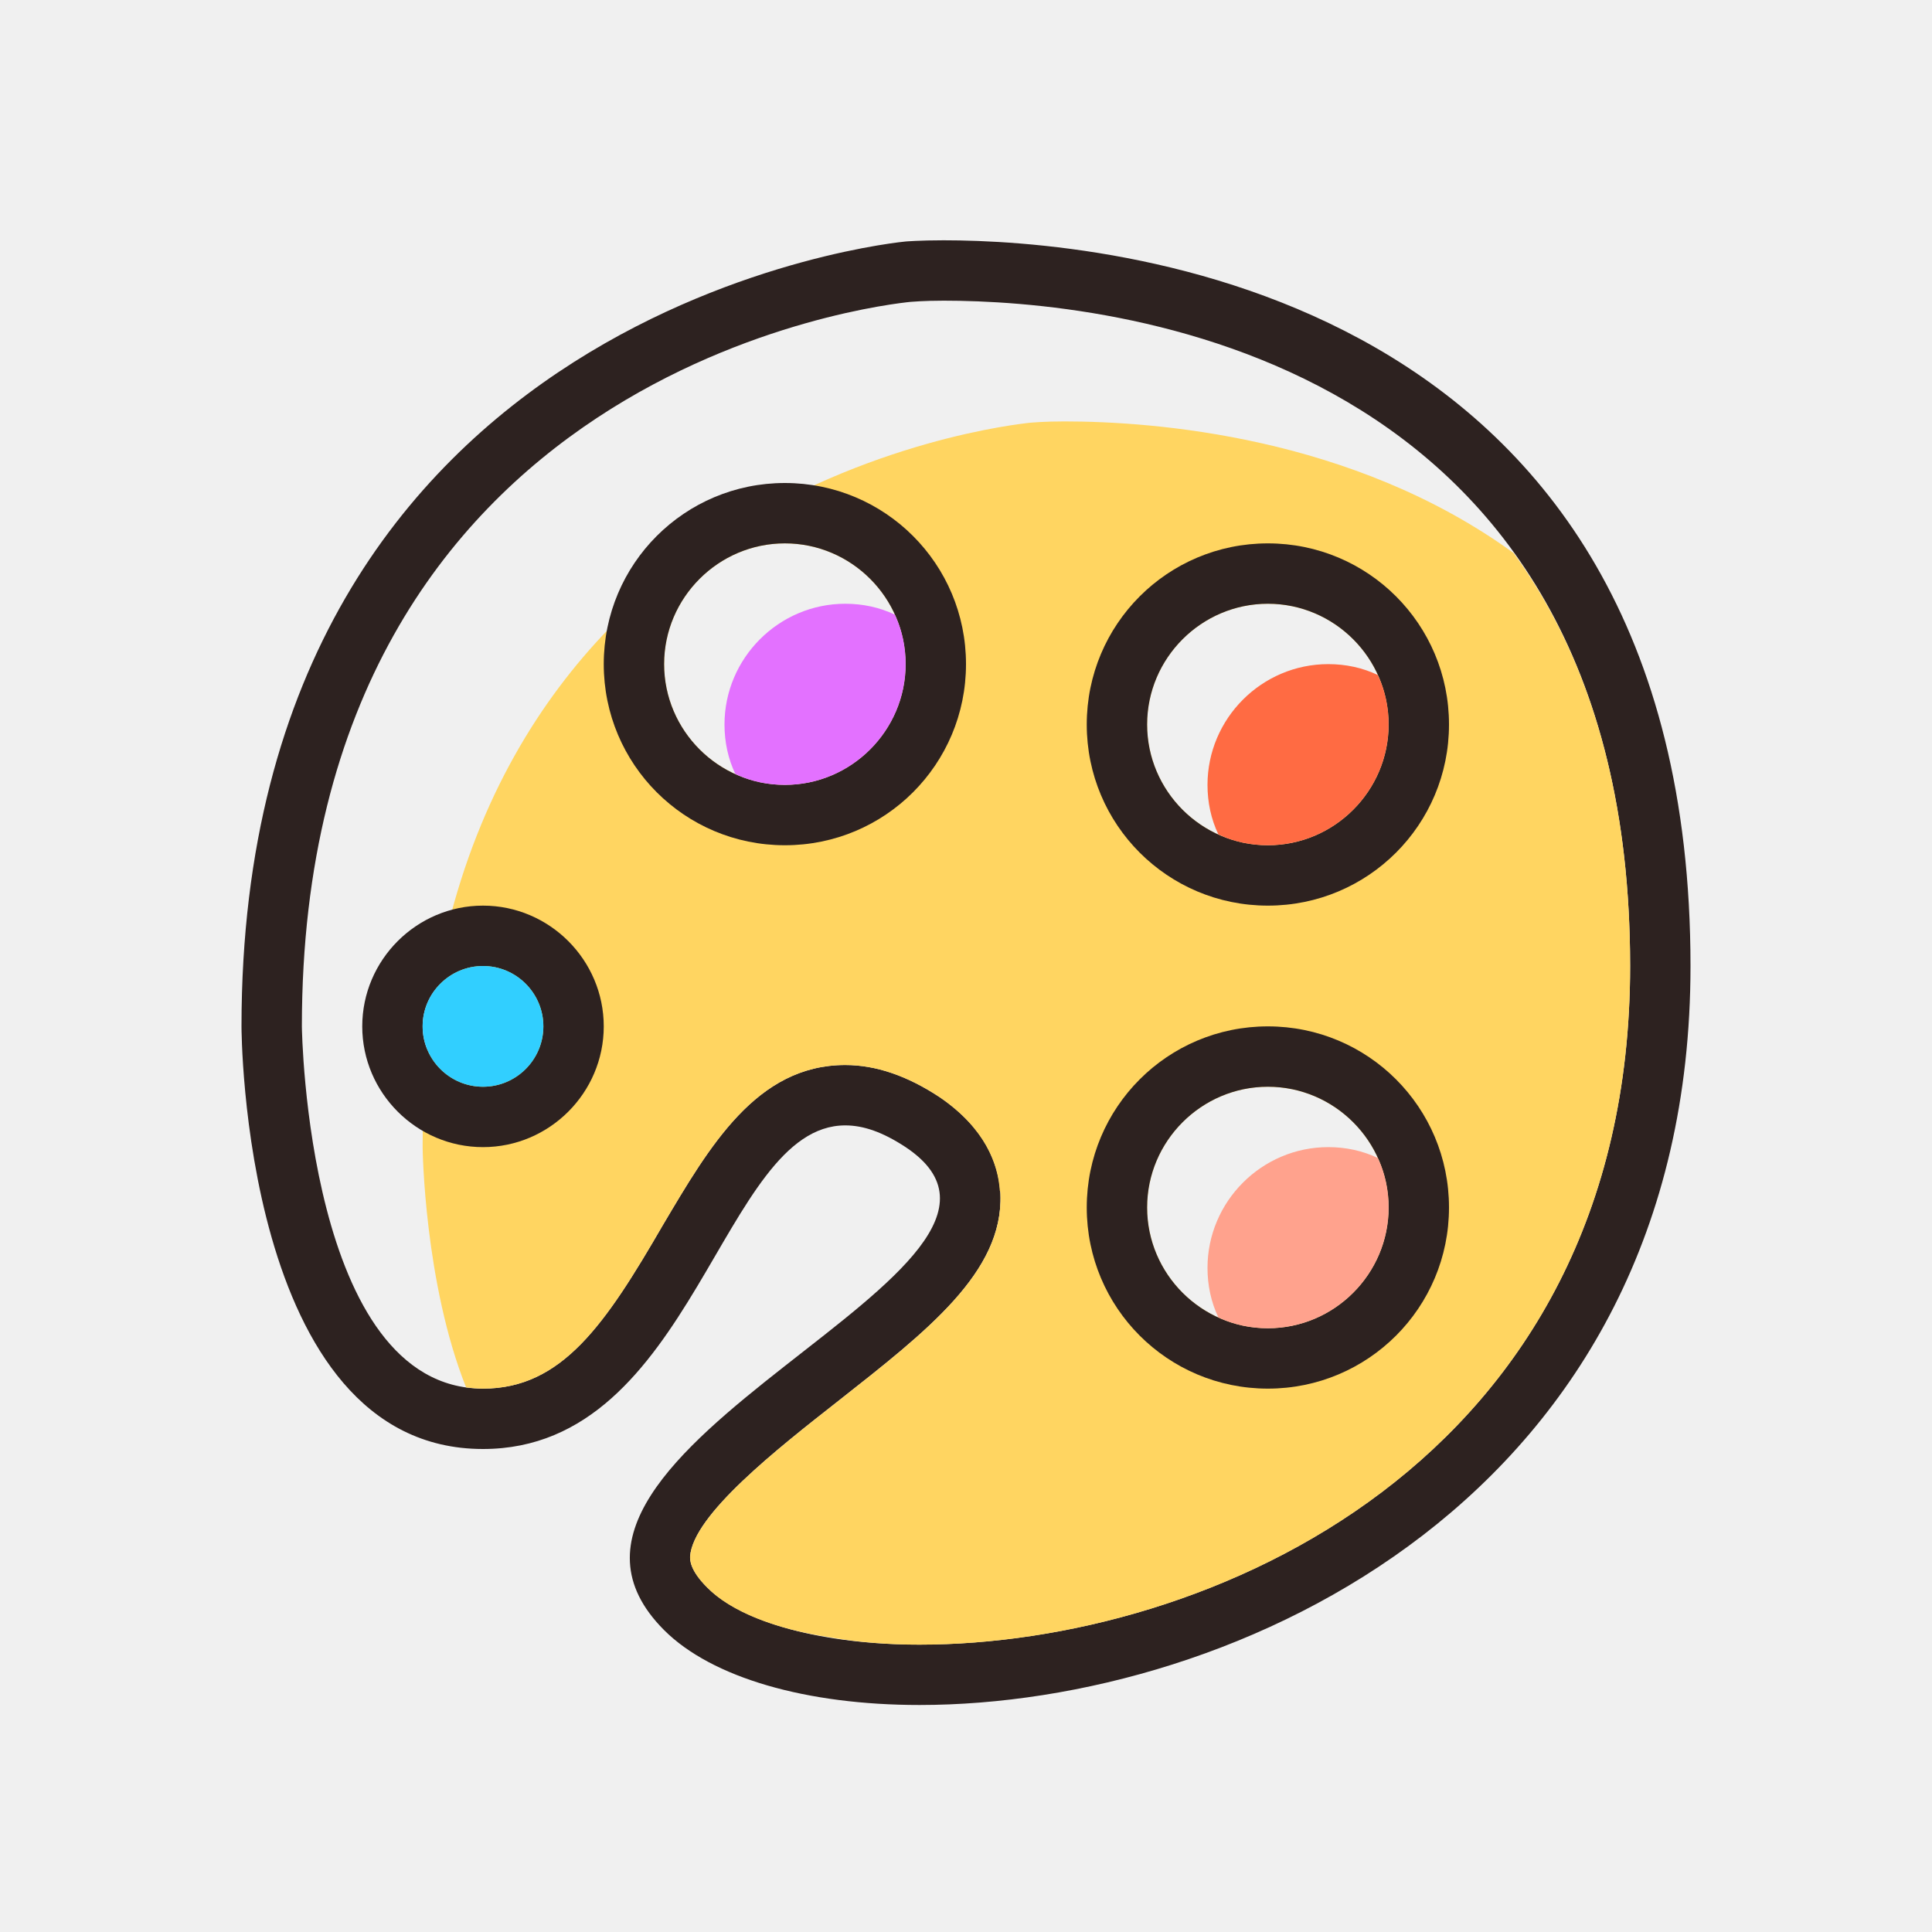
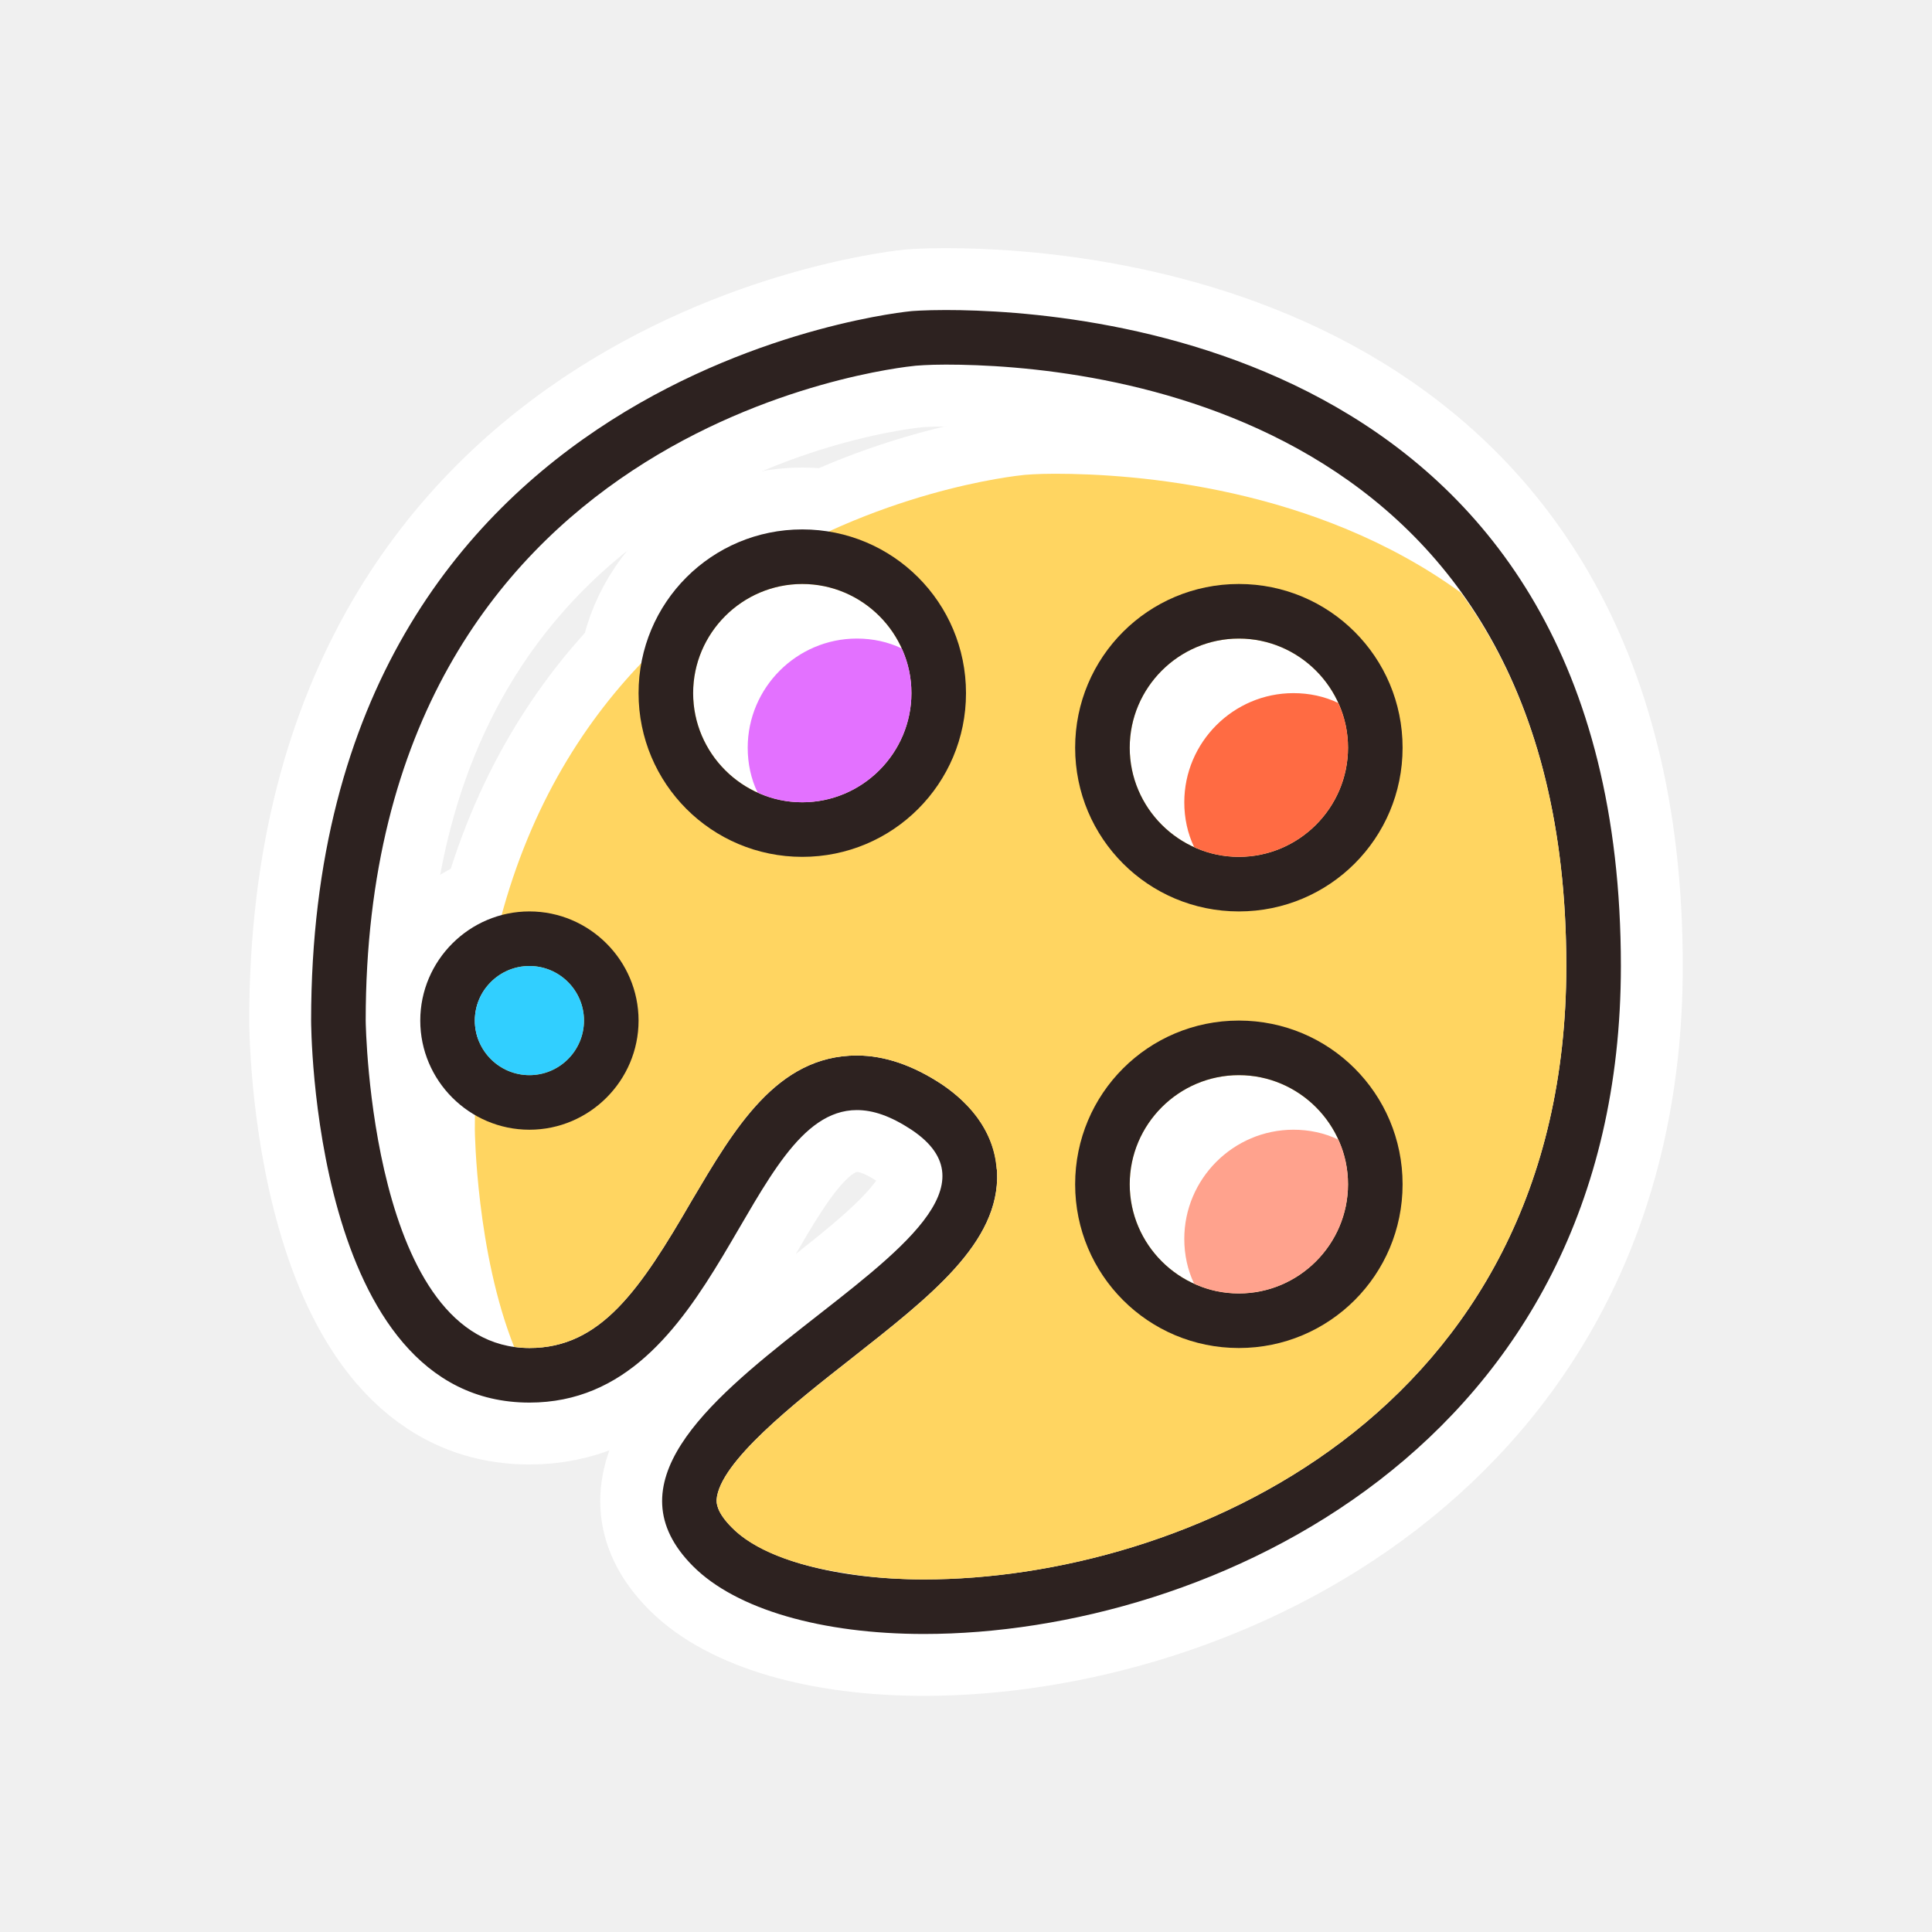
- <svg xmlns="http://www.w3.org/2000/svg" version="1.1" id="Capa_1" width="800px" height="800px" viewBox="0 0 32 32" enable-background="new 0 0 32 32" xml:space="preserve">
-   <path fill="#2D2220" d="M15.63,3.98C15.23,3.98,15,4,15,4S4,5,4,17c0,0,0,7,4,7c3.5,0,3.94-5.36,6-5.36c0.3,0,0.62,0.11,1,0.36  c3,2-7,5-4,8c0.79,0.79,2.36,1.24,4.23,1.24C20.44,28.24,28,24.82,28,16C28,4.73,18.24,3.98,15.63,3.98z M15.23,27.24  c-1.59,0-2.94-0.36-3.52-0.95c-0.29-0.29-0.28-0.46-0.28-0.51c0.05-0.69,1.44-1.78,2.46-2.58c1.46-1.15,2.73-2.13,2.68-3.42  c-0.02-0.44-0.21-1.07-1.01-1.61c-0.53-0.35-1.05-0.53-1.56-0.53c-1.47,0-2.25,1.351-3.02,2.65C10.03,21.93,9.31,23,8,23  c-2.91,0-3-5.94-3-6C5,6.08,14.68,5.04,15.08,5c0.01,0,0.21-0.02,0.55-0.02C18.3,4.98,27,5.78,27,16  C27,24.25,19.96,27.24,15.23,27.24z" />
-   <path fill="#FFD561" d="M25.07,9.16C22.4,7.22,19.1,6.98,17.63,6.98C17.29,6.98,17.09,7,17.08,7C16.68,7.04,7,8.08,7,19  c0,0.04,0.03,2.25,0.72,3.98C7.81,22.99,7.9,23,8,23c1.31,0,2.03-1.07,2.98-2.71c0.77-1.3,1.55-2.65,3.02-2.65  c0.51,0,1.03,0.181,1.56,0.53c0.76,0.521,0.97,1.11,1,1.55c0.01,0.021,0.01,0.04,0.01,0.061c0.05,1.29-1.22,2.27-2.68,3.42  c-1.02,0.8-2.41,1.89-2.46,2.58c0,0.05-0.01,0.22,0.28,0.51c0.39,0.4,1.12,0.69,2.05,0.83c0.45,0.08,0.95,0.12,1.47,0.12  C19.96,27.24,27,24.25,27,16C27,12.96,26.23,10.75,25.07,9.16z M13,13c-1.1,0-2-0.9-2-2s0.9-2,2-2s2,0.9,2,2S14.1,13,13,13z M21,22  c-1.1,0-2-0.9-2-2s0.9-2,2-2s2,0.9,2,2S22.1,22,21,22z M21,14c-1.1,0-2-0.9-2-2s0.9-2,2-2s2,0.9,2,2S22.1,14,21,14z" />
-   <path fill="#2D2220" d="M8,15c-1.1,0-2,0.9-2,2c0,1.1,0.9,2,2,2s2-0.9,2-2C10,15.9,9.1,15,8,15z M8,18c-0.55,0-1-0.45-1-1  s0.45-1,1-1s1,0.45,1,1S8.55,18,8,18z" />
-   <circle fill="#31CFFF" cx="8" cy="17" r="1" />
-   <path fill="#2D2220" d="M13,8c-1.66,0-3,1.34-3,3s1.34,3,3,3s3-1.34,3-3S14.66,8,13,8z M13,13c-1.1,0-2-0.9-2-2s0.9-2,2-2s2,0.9,2,2  S14.1,13,13,13z" />
-   <path fill="#E371FF" d="M15,11c0,1.1-0.9,2-2,2c-0.29,0-0.57-0.06-0.82-0.18C12.06,12.57,12,12.29,12,12c0-1.1,0.9-2,2-2  c0.29,0,0.57,0.06,0.82,0.18C14.94,10.43,15,10.71,15,11z" />
-   <path fill="#2D2220" d="M21,9c-1.66,0-3,1.34-3,3s1.34,3,3,3s3-1.34,3-3S22.66,9,21,9z M21,14c-1.1,0-2-0.9-2-2s0.9-2,2-2s2,0.9,2,2  S22.1,14,21,14z" />
-   <path fill="#FF6B43" d="M23,12c0,1.1-0.9,2-2,2c-0.29,0-0.57-0.06-0.82-0.18C20.06,13.57,20,13.29,20,13c0-1.1,0.9-2,2-2  c0.29,0,0.57,0.06,0.82,0.18C22.94,11.43,23,11.71,23,12z" />
-   <path fill="#2D2220" d="M21,17c-1.66,0-3,1.34-3,3s1.34,3,3,3s3-1.34,3-3S22.66,17,21,17z M21,22c-1.1,0-2-0.9-2-2s0.9-2,2-2  s2,0.9,2,2S22.1,22,21,22z" />
-   <path fill="#FFA28D" d="M23,20c0,1.1-0.9,2-2,2c-0.29,0-0.57-0.06-0.82-0.18C20.06,21.57,20,21.29,20,21c0-1.1,0.9-2,2-2  c0.29,0,0.57,0.06,0.82,0.18C22.94,19.43,23,19.71,23,20z" />
+ <svg xmlns="http://www.w3.org/2000/svg" version="1.1" id="Capa_1" width="885" height="885" viewBox="-1.701 -1.701 35.402 35.402" enable-background="new 0 0 32 32" xml:space="preserve">
+   <g id="offset-layer">
+     <path fill="#FFFFFF" d="M15.63,3.98C15.23,3.98,15,4,15,4S4,5,4,17c0,0,0,7,4,7c3.5,0,3.94-5.36,6-5.36c0.3,0,0.62,0.11,1,0.36  c3,2-7,5-4,8c0.79,0.79,2.36,1.24,4.23,1.24C20.44,28.24,28,24.82,28,16C28,4.73,18.24,3.98,15.63,3.98z M15.23,27.24  c-1.59,0-2.94-0.36-3.52-0.95c-0.29-0.29-0.28-0.46-0.28-0.51c0.05-0.69,1.44-1.78,2.46-2.58c1.46-1.15,2.73-2.13,2.68-3.42  c-0.02-0.44-0.21-1.07-1.01-1.61c-0.53-0.35-1.05-0.53-1.56-0.53c-1.47,0-2.25,1.351-3.02,2.65C10.03,21.93,9.31,23,8,23  c-2.91,0-3-5.94-3-6C5,6.08,14.68,5.04,15.08,5c0.01,0,0.21-0.02,0.55-0.02C18.3,4.98,27,5.78,27,16  C27,24.25,19.96,27.24,15.23,27.24z" stroke="#FFFFFF" stroke-width="2.268" stroke-linejoin="round" stroke-linecap="round" style="" />
+     <path fill="#FFFFFF" d="M25.07,9.16C22.4,7.22,19.1,6.98,17.63,6.98C17.29,6.98,17.09,7,17.08,7C16.68,7.04,7,8.08,7,19  c0,0.04,0.03,2.25,0.72,3.98C7.81,22.99,7.9,23,8,23c1.31,0,2.03-1.07,2.98-2.71c0.77-1.3,1.55-2.65,3.02-2.65  c0.51,0,1.03,0.181,1.56,0.53c0.76,0.521,0.97,1.11,1,1.55c0.01,0.021,0.01,0.04,0.01,0.061c0.05,1.29-1.22,2.27-2.68,3.42  c-1.02,0.8-2.41,1.89-2.46,2.58c0,0.05-0.01,0.22,0.28,0.51c0.39,0.4,1.12,0.69,2.05,0.83c0.45,0.08,0.95,0.12,1.47,0.12  C19.96,27.24,27,24.25,27,16C27,12.96,26.23,10.75,25.07,9.16z M13,13c-1.1,0-2-0.9-2-2s0.9-2,2-2s2,0.9,2,2S14.1,13,13,13z M21,22  c-1.1,0-2-0.9-2-2s0.9-2,2-2s2,0.9,2,2S22.1,22,21,22z M21,14c-1.1,0-2-0.9-2-2s0.9-2,2-2s2,0.9,2,2S22.1,14,21,14z" stroke="#FFFFFF" stroke-width="2.268" stroke-linejoin="round" stroke-linecap="round" style="" />
+     <path fill="#FFFFFF" d="M8,15c-1.1,0-2,0.9-2,2c0,1.1,0.9,2,2,2s2-0.9,2-2C10,15.9,9.1,15,8,15z M8,18c-0.55,0-1-0.45-1-1  s0.45-1,1-1s1,0.45,1,1S8.55,18,8,18z" stroke="#FFFFFF" stroke-width="2.268" stroke-linejoin="round" stroke-linecap="round" style="" />
+     <circle fill="#FFFFFF" cx="8" cy="17" r="1" stroke="#FFFFFF" stroke-width="2.268" stroke-linejoin="round" stroke-linecap="round" style="" />
+     <path fill="#FFFFFF" d="M13,8c-1.66,0-3,1.34-3,3s1.34,3,3,3s3-1.34,3-3S14.66,8,13,8z M13,13c-1.1,0-2-0.9-2-2s0.9-2,2-2s2,0.9,2,2  S14.1,13,13,13z" stroke="#FFFFFF" stroke-width="2.268" stroke-linejoin="round" stroke-linecap="round" style="" />
+     <path fill="#FFFFFF" d="M15,11c0,1.1-0.9,2-2,2c-0.29,0-0.57-0.06-0.82-0.18C12.06,12.57,12,12.29,12,12c0-1.1,0.9-2,2-2  c0.29,0,0.57,0.06,0.82,0.18C14.94,10.43,15,10.71,15,11z" stroke="#FFFFFF" stroke-width="2.268" stroke-linejoin="round" stroke-linecap="round" style="" />
+     <path fill="#FFFFFF" d="M21,9c-1.66,0-3,1.34-3,3s1.34,3,3,3s3-1.34,3-3S22.66,9,21,9z M21,14c-1.1,0-2-0.9-2-2s0.9-2,2-2s2,0.9,2,2  S22.1,14,21,14z" stroke="#FFFFFF" stroke-width="2.268" stroke-linejoin="round" stroke-linecap="round" style="" />
+     <path fill="#FFFFFF" d="M23,12c0,1.1-0.9,2-2,2c-0.29,0-0.57-0.06-0.82-0.18C20.06,13.57,20,13.29,20,13c0-1.1,0.9-2,2-2  c0.29,0,0.57,0.06,0.82,0.18C22.94,11.43,23,11.71,23,12z" stroke="#FFFFFF" stroke-width="2.268" stroke-linejoin="round" stroke-linecap="round" style="" />
+     <path fill="#FFFFFF" d="M21,17c-1.66,0-3,1.34-3,3s1.34,3,3,3s3-1.34,3-3S22.66,17,21,17z M21,22c-1.1,0-2-0.9-2-2s0.9-2,2-2  s2,0.9,2,2S22.1,22,21,22z" stroke="#FFFFFF" stroke-width="2.268" stroke-linejoin="round" stroke-linecap="round" style="" />
+     <path fill="#FFFFFF" d="M23,20c0,1.1-0.9,2-2,2c-0.29,0-0.57-0.06-0.82-0.18C20.06,21.57,20,21.29,20,21c0-1.1,0.9-2,2-2  c0.29,0,0.57,0.06,0.82,0.18C22.94,19.43,23,19.71,23,20z" stroke="#FFFFFF" stroke-width="2.268" stroke-linejoin="round" stroke-linecap="round" style="" />
+   </g>
+   <g id="original-layer">
+     <path fill="#2D2220" d="M15.63,3.98C15.23,3.98,15,4,15,4S4,5,4,17c0,0,0,7,4,7c3.5,0,3.94-5.36,6-5.36c0.3,0,0.62,0.11,1,0.36  c3,2-7,5-4,8c0.79,0.79,2.36,1.24,4.23,1.24C20.44,28.24,28,24.82,28,16C28,4.73,18.24,3.98,15.63,3.98z M15.23,27.24  c-1.59,0-2.94-0.36-3.52-0.95c-0.29-0.29-0.28-0.46-0.28-0.51c0.05-0.69,1.44-1.78,2.46-2.58c1.46-1.15,2.73-2.13,2.68-3.42  c-0.02-0.44-0.21-1.07-1.01-1.61c-0.53-0.35-1.05-0.53-1.56-0.53c-1.47,0-2.25,1.351-3.02,2.65C10.03,21.93,9.31,23,8,23  c-2.91,0-3-5.94-3-6C5,6.08,14.68,5.04,15.08,5c0.01,0,0.21-0.02,0.55-0.02C18.3,4.98,27,5.78,27,16  C27,24.25,19.96,27.24,15.23,27.24z" />
+     <path fill="#FFD561" d="M25.07,9.16C22.4,7.22,19.1,6.98,17.63,6.98C17.29,6.98,17.09,7,17.08,7C16.68,7.04,7,8.08,7,19  c0,0.04,0.03,2.25,0.72,3.98C7.81,22.99,7.9,23,8,23c1.31,0,2.03-1.07,2.98-2.71c0.77-1.3,1.55-2.65,3.02-2.65  c0.51,0,1.03,0.181,1.56,0.53c0.76,0.521,0.97,1.11,1,1.55c0.01,0.021,0.01,0.04,0.01,0.061c0.05,1.29-1.22,2.27-2.68,3.42  c-1.02,0.8-2.41,1.89-2.46,2.58c0,0.05-0.01,0.22,0.28,0.51c0.39,0.4,1.12,0.69,2.05,0.83c0.45,0.08,0.95,0.12,1.47,0.12  C19.96,27.24,27,24.25,27,16C27,12.96,26.23,10.75,25.07,9.16z M13,13c-1.1,0-2-0.9-2-2s0.9-2,2-2s2,0.9,2,2S14.1,13,13,13z M21,22  c-1.1,0-2-0.9-2-2s0.9-2,2-2s2,0.9,2,2S22.1,22,21,22z M21,14c-1.1,0-2-0.9-2-2s0.9-2,2-2s2,0.9,2,2S22.1,14,21,14z" />
+     <path fill="#2D2220" d="M8,15c-1.1,0-2,0.9-2,2c0,1.1,0.9,2,2,2s2-0.9,2-2C10,15.9,9.1,15,8,15z M8,18c-0.55,0-1-0.45-1-1  s0.45-1,1-1s1,0.45,1,1S8.55,18,8,18z" />
+     <circle fill="#31CFFF" cx="8" cy="17" r="1" />
+     <path fill="#2D2220" d="M13,8c-1.66,0-3,1.34-3,3s1.34,3,3,3s3-1.34,3-3S14.66,8,13,8z M13,13c-1.1,0-2-0.9-2-2s0.9-2,2-2s2,0.9,2,2  S14.1,13,13,13z" />
+     <path fill="#E371FF" d="M15,11c0,1.1-0.9,2-2,2c-0.29,0-0.57-0.06-0.82-0.18C12.06,12.57,12,12.29,12,12c0-1.1,0.9-2,2-2  c0.29,0,0.57,0.06,0.82,0.18C14.94,10.43,15,10.71,15,11z" />
+     <path fill="#2D2220" d="M21,9c-1.66,0-3,1.34-3,3s1.34,3,3,3s3-1.34,3-3S22.66,9,21,9z M21,14c-1.1,0-2-0.9-2-2s0.9-2,2-2s2,0.9,2,2  S22.1,14,21,14z" />
+     <path fill="#FF6B43" d="M23,12c0,1.1-0.9,2-2,2c-0.29,0-0.57-0.06-0.82-0.18C20.06,13.57,20,13.29,20,13c0-1.1,0.9-2,2-2  c0.29,0,0.57,0.06,0.82,0.18C22.94,11.43,23,11.71,23,12z" />
+     <path fill="#2D2220" d="M21,17c-1.66,0-3,1.34-3,3s1.34,3,3,3s3-1.34,3-3S22.66,17,21,17z M21,22c-1.1,0-2-0.9-2-2s0.9-2,2-2  s2,0.9,2,2S22.1,22,21,22z" />
+     <path fill="#FFA28D" d="M23,20c0,1.1-0.9,2-2,2c-0.29,0-0.57-0.06-0.82-0.18C20.06,21.57,20,21.29,20,21c0-1.1,0.9-2,2-2  c0.29,0,0.57,0.06,0.82,0.18C22.94,19.43,23,19.71,23,20z" />
+   </g>
</svg>
